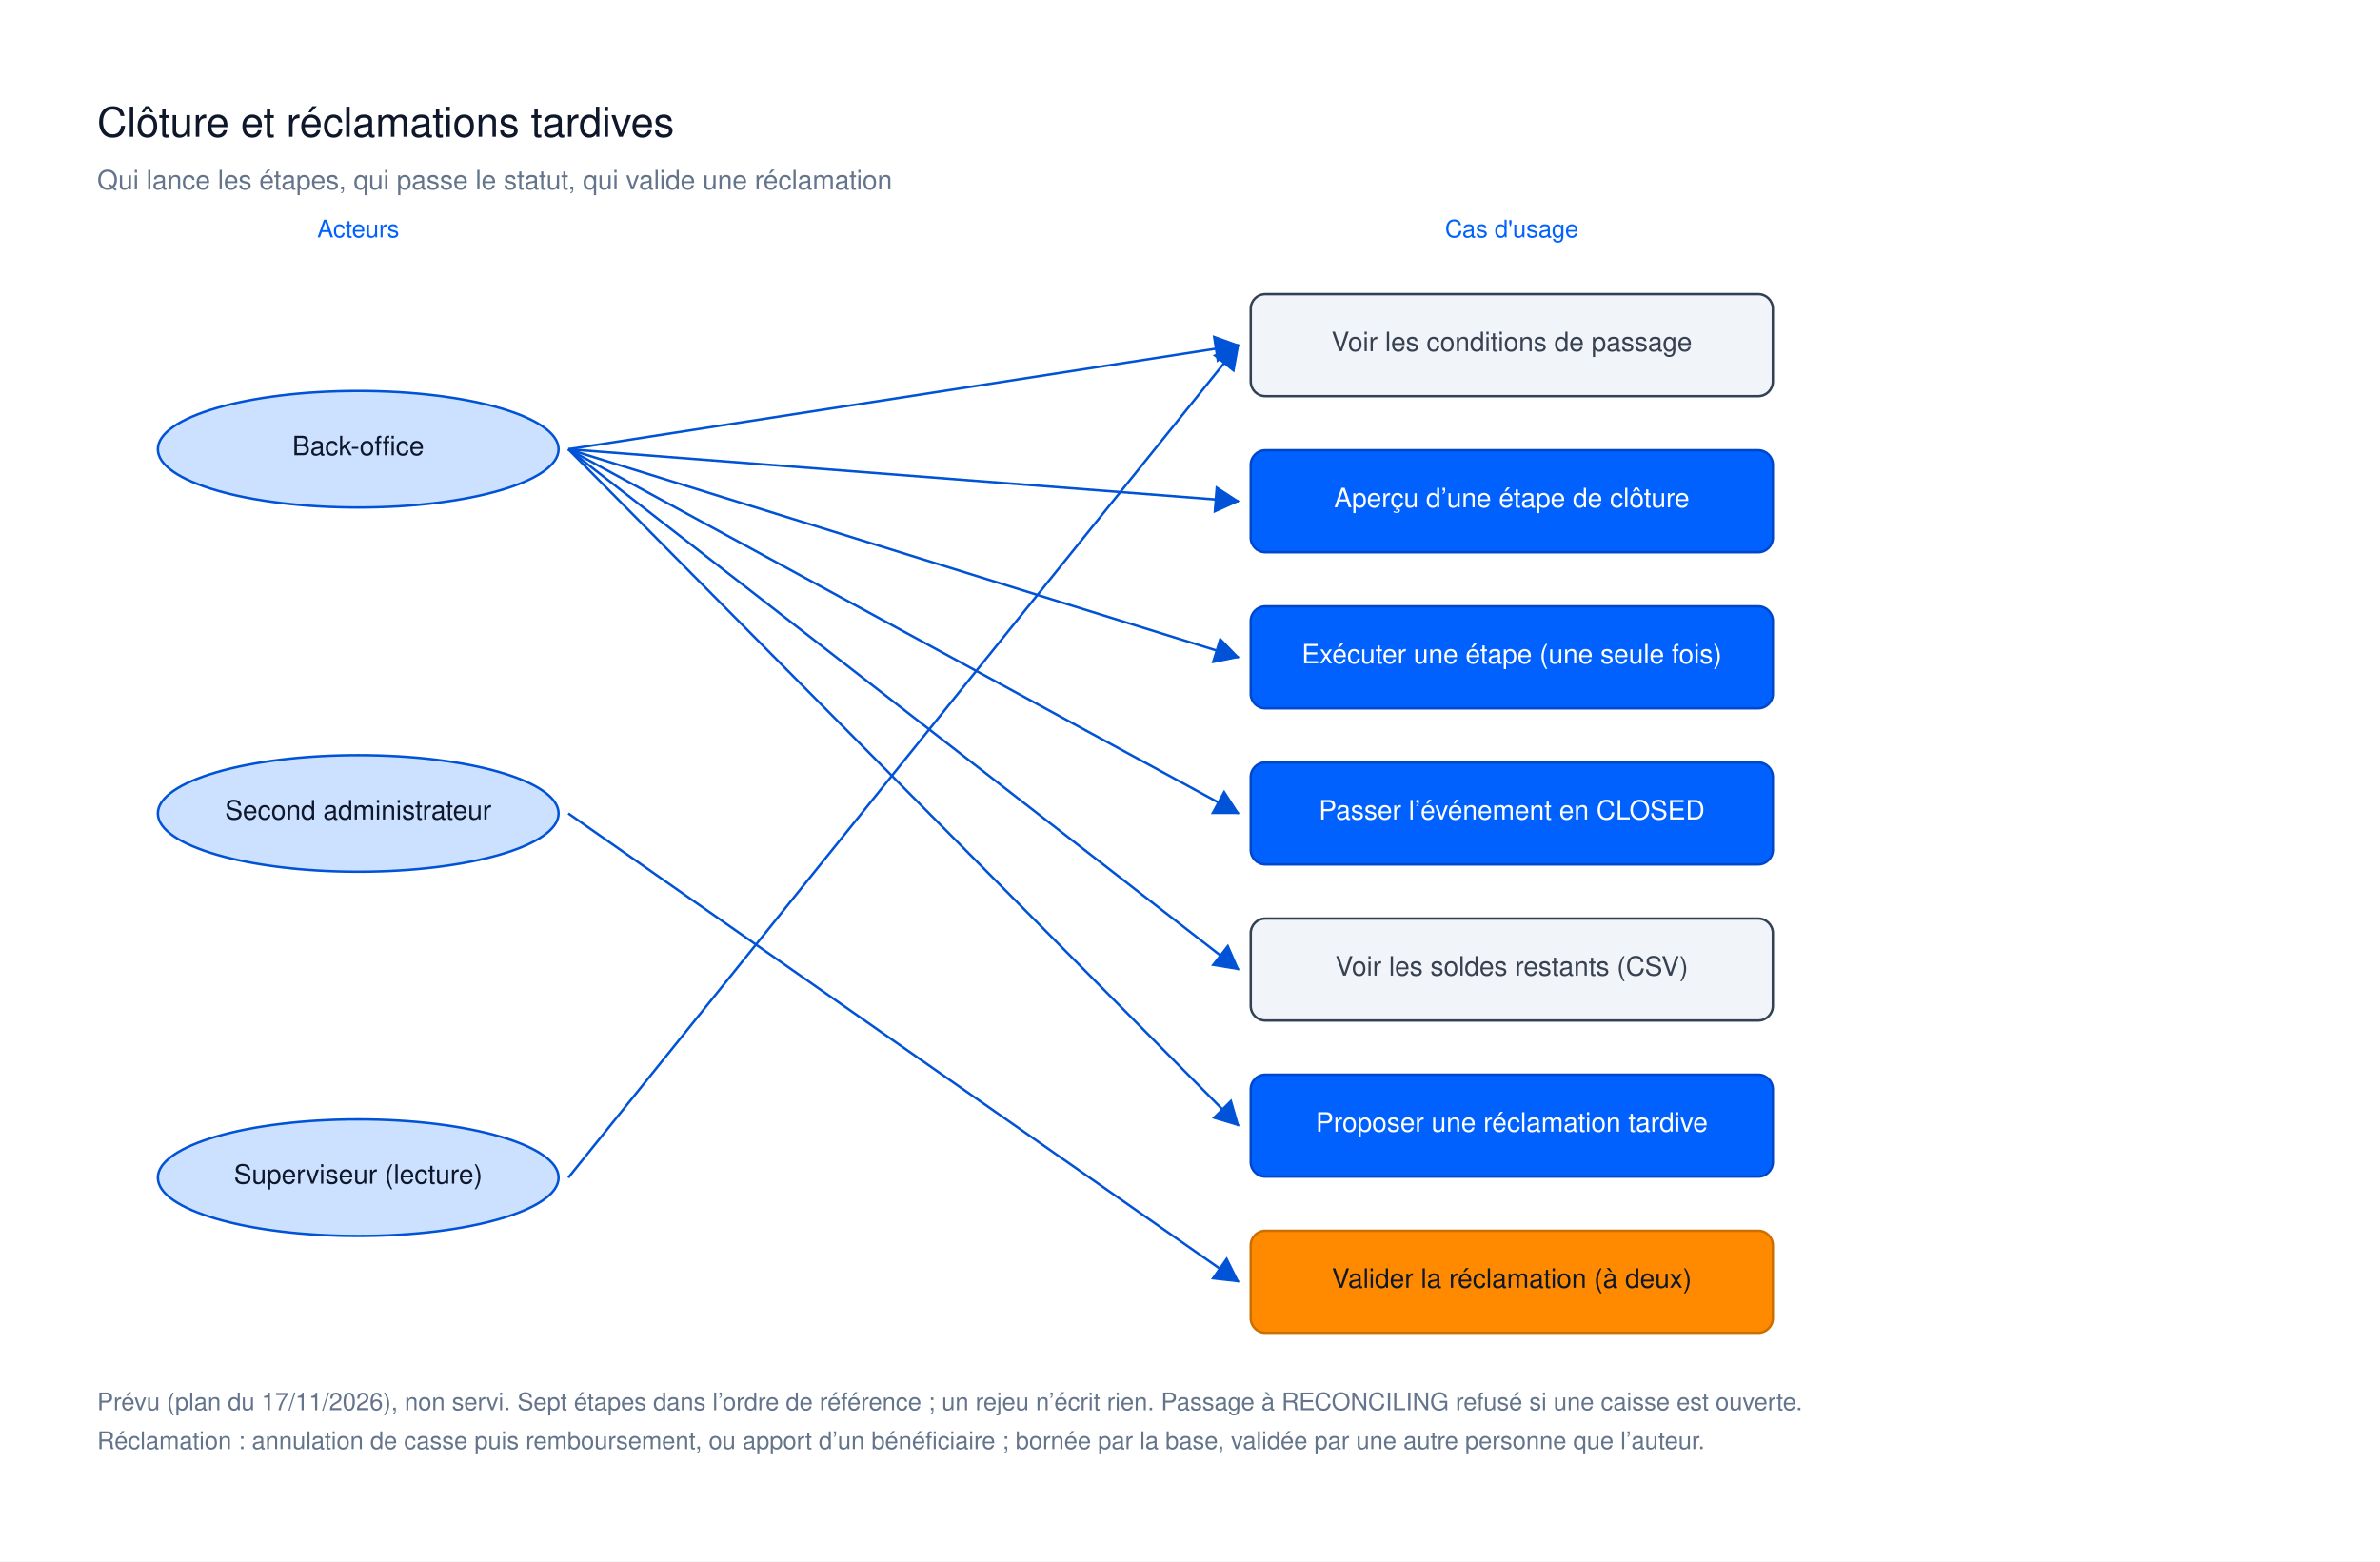
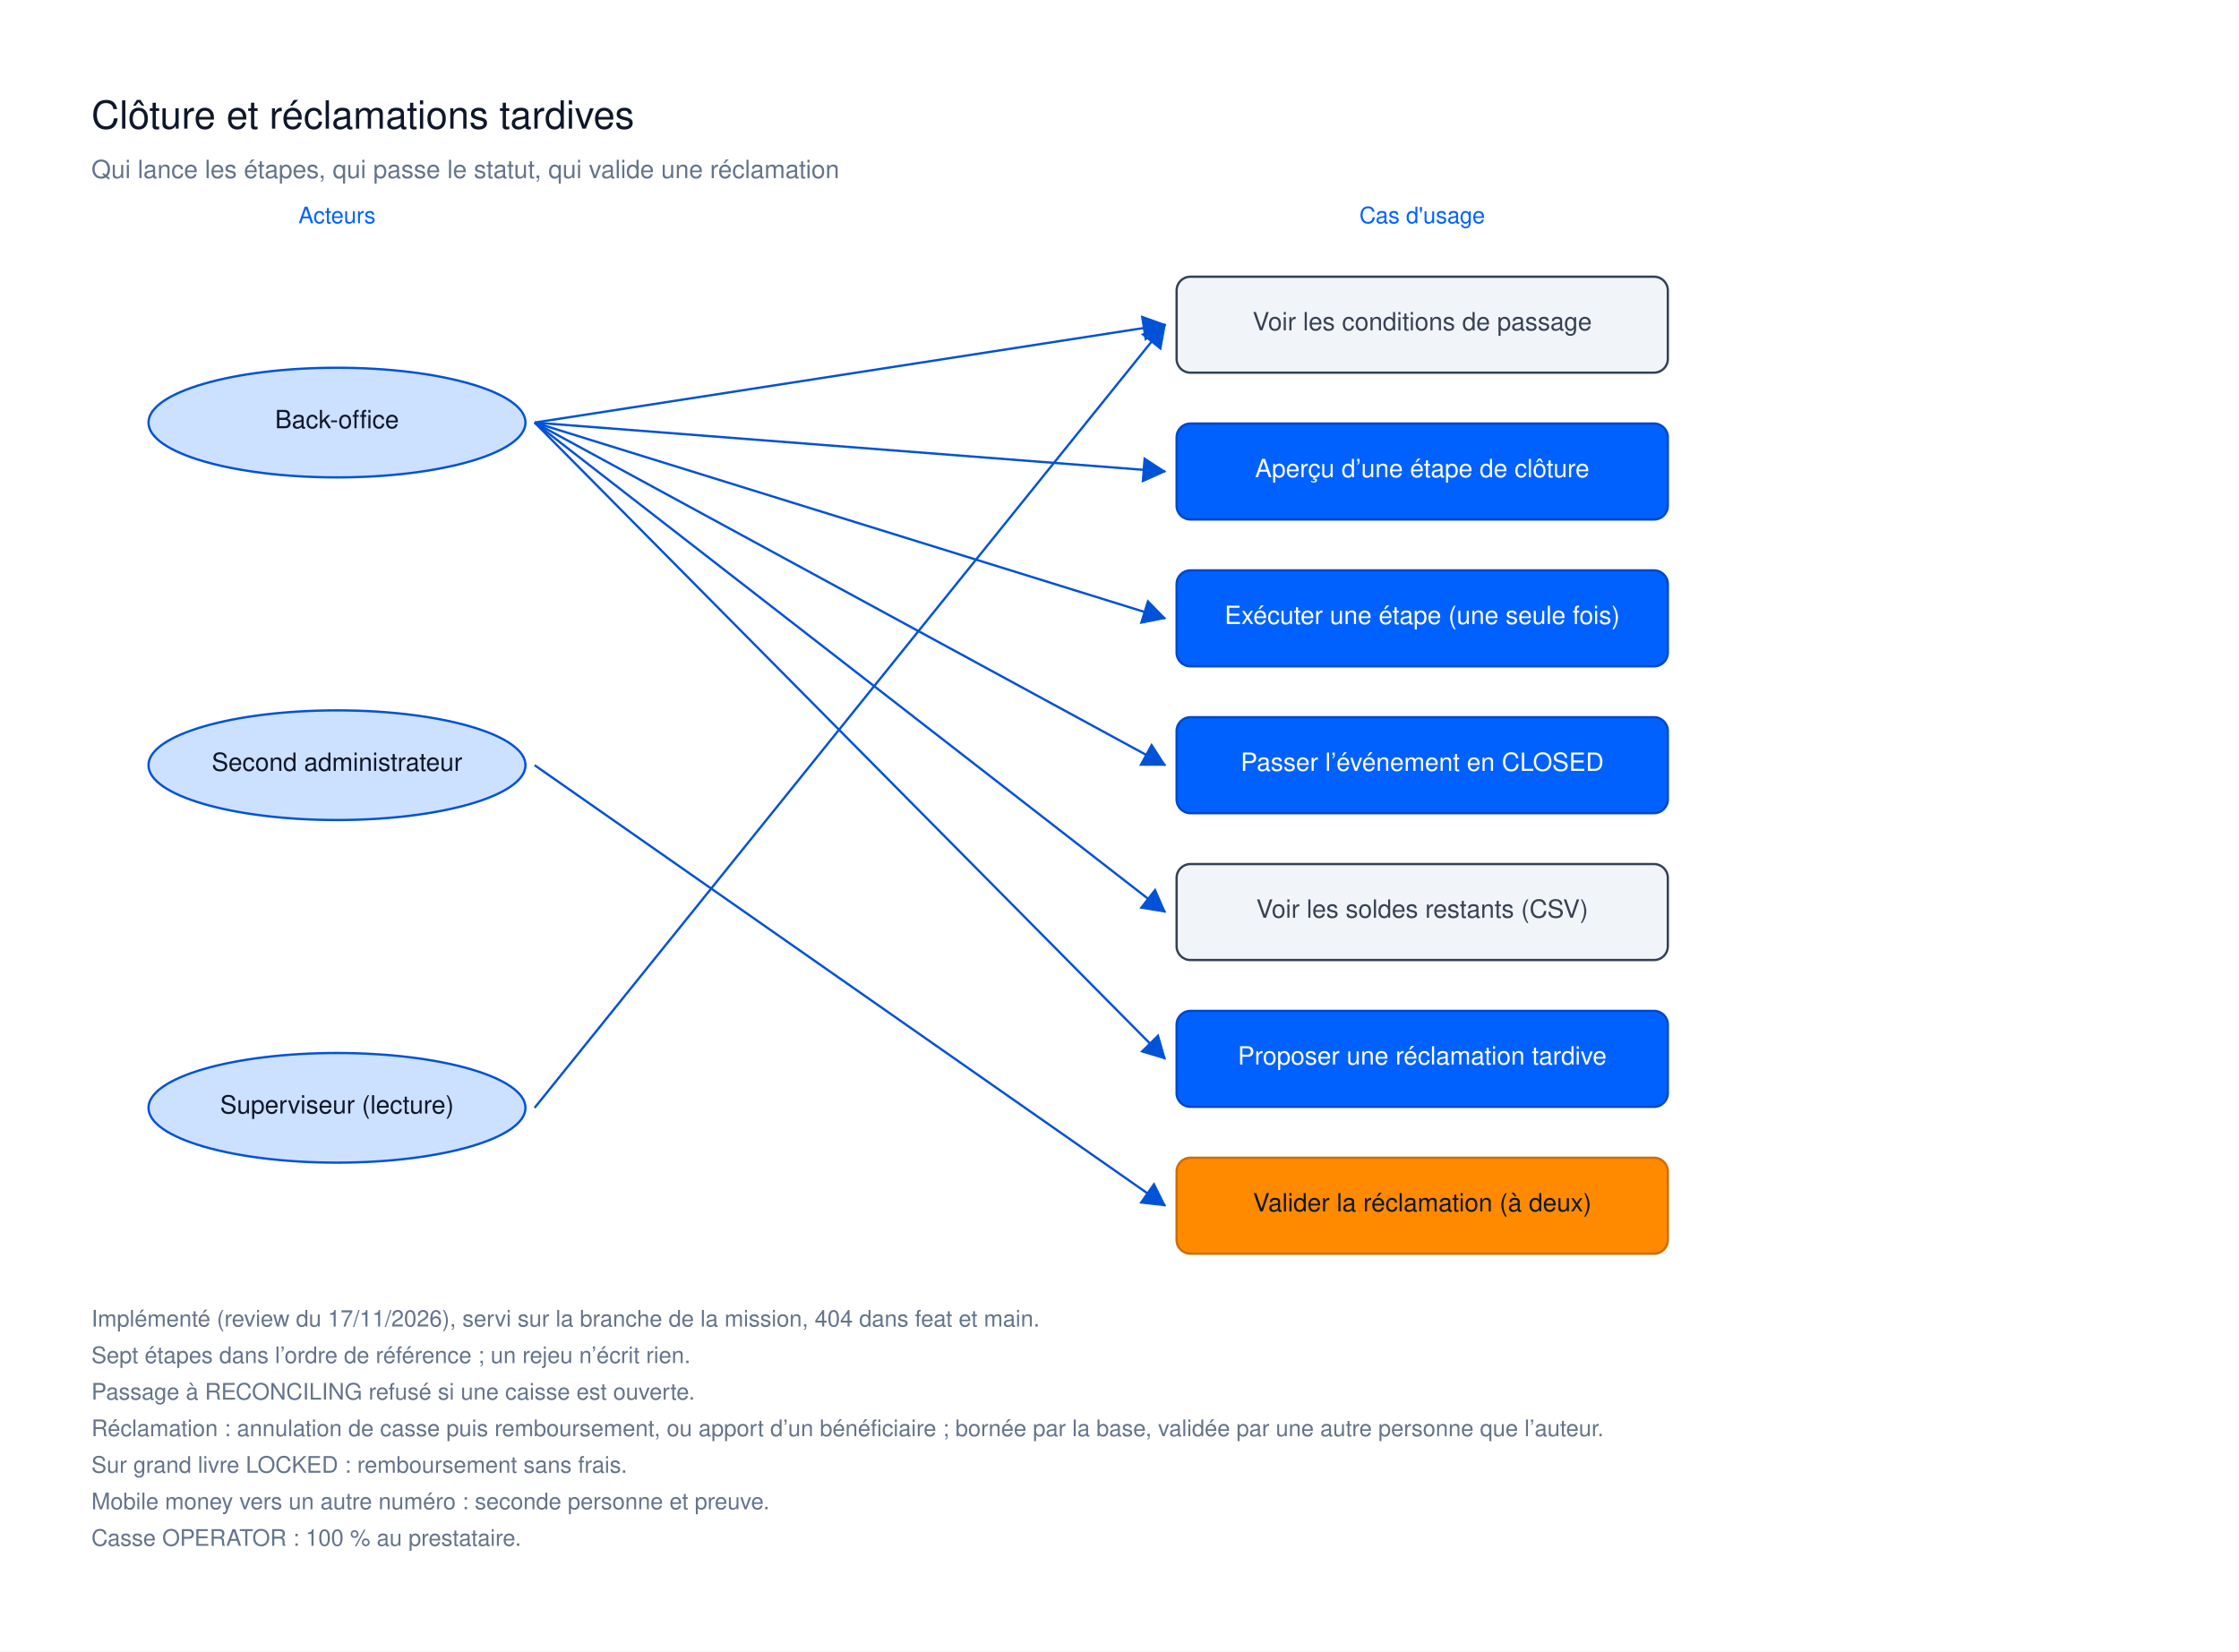
- <svg xmlns="http://www.w3.org/2000/svg" width="1960" height="1286" viewBox="0 0 1960 1286">
+ <svg xmlns="http://www.w3.org/2000/svg" width="1960" height="1446" viewBox="0 0 1960 1446">
  <rect width="100%" height="100%" fill="#FFFFFF" />
  <g transform="translate(20,50)">
    <ellipse cx="275.0" cy="320.0" rx="165.0" ry="48.0" fill="#CCE0FF" stroke="#0052D6" stroke-width="2" />
    <ellipse cx="275.0" cy="620.0" rx="165.0" ry="48.0" fill="#CCE0FF" stroke="#0052D6" stroke-width="2" />
    <ellipse cx="275.0" cy="920.0" rx="165.0" ry="48.0" fill="#CCE0FF" stroke="#0052D6" stroke-width="2" />
    <rect x="1010" y="192.286" width="430" height="84" rx="12" ry="12" fill="#F1F5F9" stroke="#334155" stroke-width="2" />
    <rect x="1010" y="320.857" width="430" height="84" rx="12" ry="12" fill="#0061FF" stroke="#0047CC" stroke-width="2" />
    <rect x="1010" y="449.429" width="430" height="84" rx="12" ry="12" fill="#0061FF" stroke="#0047CC" stroke-width="2" />
    <rect x="1010" y="578" width="430" height="84" rx="12" ry="12" fill="#0061FF" stroke="#0047CC" stroke-width="2" />
    <rect x="1010" y="706.571" width="430" height="84" rx="12" ry="12" fill="#F1F5F9" stroke="#334155" stroke-width="2" />
    <rect x="1010" y="835.143" width="430" height="84" rx="12" ry="12" fill="#0061FF" stroke="#0047CC" stroke-width="2" />
    <rect x="1010" y="963.714" width="430" height="84" rx="12" ry="12" fill="#FF8A00" stroke="#CC6E00" stroke-width="2" />
    <polyline points="448,320.0 1000,234.286" fill="none" stroke="#0052D6" stroke-width="2" />
    <polygon points="1000,234.286 982.54,247.671 979.303,226.826" fill="#0052D6" stroke="#0052D6" stroke-width="1" />
    <polyline points="448,320.0 1000,362.857" fill="none" stroke="#0052D6" stroke-width="2" />
    <polygon points="1000,362.857 979.935,371.878 981.568,350.847" fill="#0052D6" stroke="#0052D6" stroke-width="1" />
    <polyline points="448,320.0 1000,491.429" fill="none" stroke="#0052D6" stroke-width="2" />
    <polygon points="1000,491.429 978.434,495.775 984.69,475.63" fill="#0052D6" stroke="#0052D6" stroke-width="1" />
    <polyline points="448,320.0 1000,620" fill="none" stroke="#0052D6" stroke-width="2" />
    <polygon points="1000,620 978,620.048 988.073,601.514" fill="#0052D6" stroke="#0052D6" stroke-width="1" />
    <polyline points="448,320.0 1000,748.571" fill="none" stroke="#0052D6" stroke-width="2" />
    <polygon points="1000,748.571 978.282,745.062 991.218,728.4" fill="#0052D6" stroke="#0052D6" stroke-width="1" />
    <polyline points="448,320.0 1000,877.143" fill="none" stroke="#0052D6" stroke-width="2" />
    <polygon points="1000,877.143 978.919,870.851 993.904,856.004" fill="#0052D6" stroke="#0052D6" stroke-width="1" />
    <polyline points="448,620.0 1000,1005.714" fill="none" stroke="#0052D6" stroke-width="2" />
    <polygon points="1000,1005.714 978.133,1003.302 990.215,986.01" fill="#0052D6" stroke="#0052D6" stroke-width="1" />
    <polyline points="448,920.0 1000,234.286" fill="none" stroke="#0052D6" stroke-width="2" />
    <polygon points="1000,234.286 996.109,255.939 979.677,242.711" fill="#0052D6" stroke="#0052D6" stroke-width="1" />
    <text x="60" y="62.65" font-family="Helvetica Neue, Helvetica, Arial, sans-serif" font-size="34" font-weight="400" fill="#0F172A" text-anchor="start">Clôture et réclamations tardives</text>
    <text x="60" y="105.95" font-family="Helvetica Neue, Helvetica, Arial, sans-serif" font-size="22" font-weight="400" fill="#64748B" text-anchor="start">Qui lance les étapes, qui passe le statut, qui valide une réclamation</text>
    <text x="275.0" y="145.5" font-family="Helvetica Neue, Helvetica, Arial, sans-serif" font-size="20" font-weight="400" fill="#0061FF" text-anchor="middle">Acteurs</text>
    <text x="1225.0" y="145.5" font-family="Helvetica Neue, Helvetica, Arial, sans-serif" font-size="20" font-weight="400" fill="#0061FF" text-anchor="middle">Cas d'usage</text>
    <text x="275.0" y="324.95" font-family="Helvetica Neue, Helvetica, Arial, sans-serif" font-size="22" font-weight="400" fill="#0F172A" text-anchor="middle">Back-office</text>
    <text x="275.0" y="624.95" font-family="Helvetica Neue, Helvetica, Arial, sans-serif" font-size="22" font-weight="400" fill="#0F172A" text-anchor="middle">Second administrateur</text>
    <text x="275.0" y="924.95" font-family="Helvetica Neue, Helvetica, Arial, sans-serif" font-size="22" font-weight="400" fill="#0F172A" text-anchor="middle">Superviseur (lecture)</text>
    <text x="1225.0" y="239.236" font-family="Helvetica Neue, Helvetica, Arial, sans-serif" font-size="22" font-weight="400" fill="#374151" text-anchor="middle">Voir les conditions de passage</text>
    <text x="1225.0" y="367.807" font-family="Helvetica Neue, Helvetica, Arial, sans-serif" font-size="22" font-weight="400" fill="#FFFFFF" text-anchor="middle">Aperçu d’une étape de clôture</text>
    <text x="1225.0" y="496.379" font-family="Helvetica Neue, Helvetica, Arial, sans-serif" font-size="22" font-weight="400" fill="#FFFFFF" text-anchor="middle">Exécuter une étape (une seule fois)</text>
    <text x="1225.0" y="624.95" font-family="Helvetica Neue, Helvetica, Arial, sans-serif" font-size="22" font-weight="400" fill="#FFFFFF" text-anchor="middle">Passer l’événement en CLOSED</text>
    <text x="1225.0" y="753.521" font-family="Helvetica Neue, Helvetica, Arial, sans-serif" font-size="22" font-weight="400" fill="#374151" text-anchor="middle">Voir les soldes restants (CSV)</text>
    <text x="1225.0" y="882.093" font-family="Helvetica Neue, Helvetica, Arial, sans-serif" font-size="22" font-weight="400" fill="#FFFFFF" text-anchor="middle">Proposer une réclamation tardive</text>
    <text x="1225.0" y="1010.664" font-family="Helvetica Neue, Helvetica, Arial, sans-serif" font-size="22" font-weight="400" fill="#0F172A" text-anchor="middle">Valider la réclamation (à deux)</text>
-     <text x="60" y="1111.5" font-family="Helvetica Neue, Helvetica, Arial, sans-serif" font-size="20" font-weight="400" fill="#64748B" text-anchor="start">Prévu (plan du 17/11/2026), non servi. Sept étapes dans l’ordre de référence ; un rejeu n’écrit rien. Passage à RECONCILING refusé si une caisse est ouverte.</text>
-     <text x="60" y="1143.5" font-family="Helvetica Neue, Helvetica, Arial, sans-serif" font-size="20" font-weight="400" fill="#64748B" text-anchor="start">Réclamation : annulation de casse puis remboursement, ou apport d’un bénéficiaire ; bornée par la base, validée par une autre personne que l’auteur.</text>
+     <text x="60" y="1111.5" font-family="Helvetica Neue, Helvetica, Arial, sans-serif" font-size="20" font-weight="400" fill="#64748B" text-anchor="start">Implémenté (review du 17/11/2026), servi sur la branche de la mission, 404 dans feat et main.</text>
+     <text x="60" y="1143.5" font-family="Helvetica Neue, Helvetica, Arial, sans-serif" font-size="20" font-weight="400" fill="#64748B" text-anchor="start">Sept étapes dans l’ordre de référence ; un rejeu n’écrit rien.</text>
+     <text x="60" y="1175.5" font-family="Helvetica Neue, Helvetica, Arial, sans-serif" font-size="20" font-weight="400" fill="#64748B" text-anchor="start">Passage à RECONCILING refusé si une caisse est ouverte.</text>
+     <text x="60" y="1207.5" font-family="Helvetica Neue, Helvetica, Arial, sans-serif" font-size="20" font-weight="400" fill="#64748B" text-anchor="start">Réclamation : annulation de casse puis remboursement, ou apport d’un bénéficiaire ; bornée par la base, validée par une autre personne que l’auteur.</text>
+     <text x="60" y="1239.5" font-family="Helvetica Neue, Helvetica, Arial, sans-serif" font-size="20" font-weight="400" fill="#64748B" text-anchor="start">Sur grand livre LOCKED : remboursement sans frais.</text>
+     <text x="60" y="1271.5" font-family="Helvetica Neue, Helvetica, Arial, sans-serif" font-size="20" font-weight="400" fill="#64748B" text-anchor="start">Mobile money vers un autre numéro : seconde personne et preuve.</text>
+     <text x="60" y="1303.5" font-family="Helvetica Neue, Helvetica, Arial, sans-serif" font-size="20" font-weight="400" fill="#64748B" text-anchor="start">Casse OPERATOR : 100 % au prestataire.</text>
  </g>
</svg>
